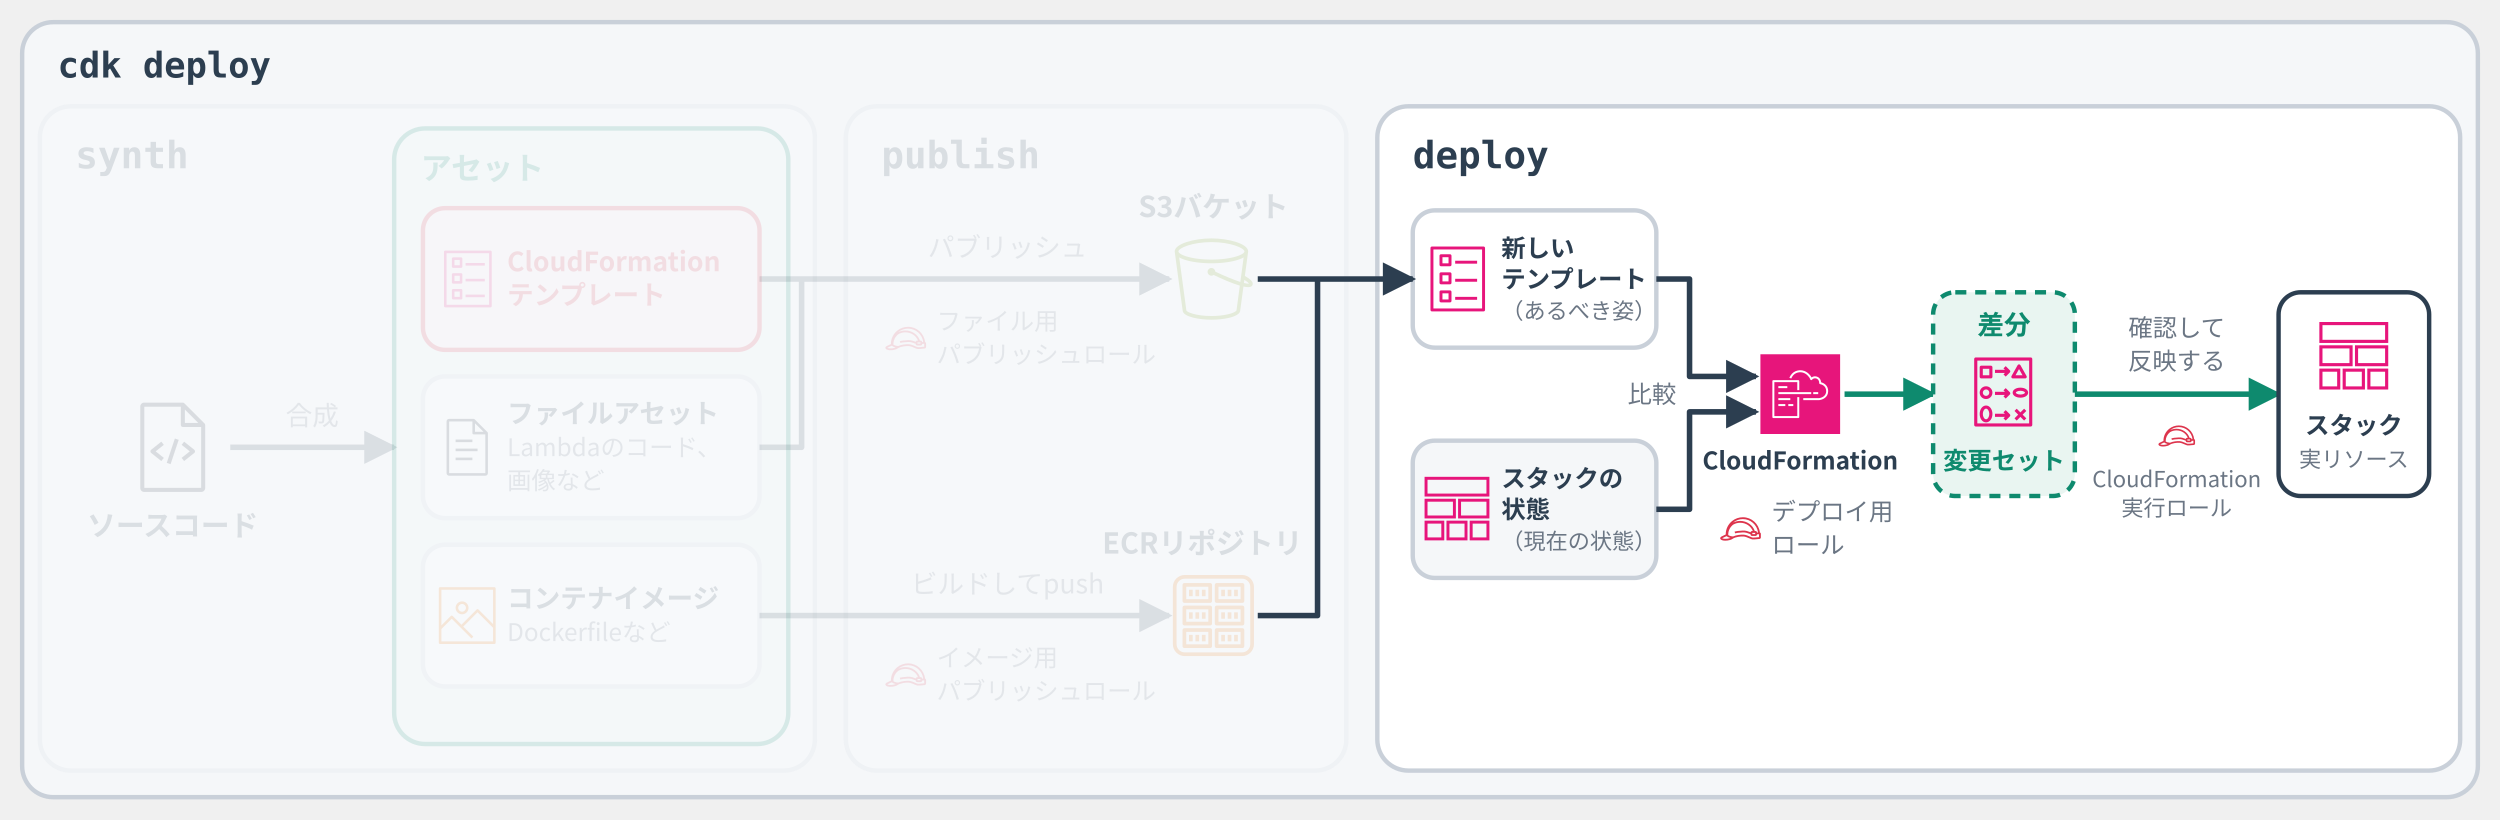
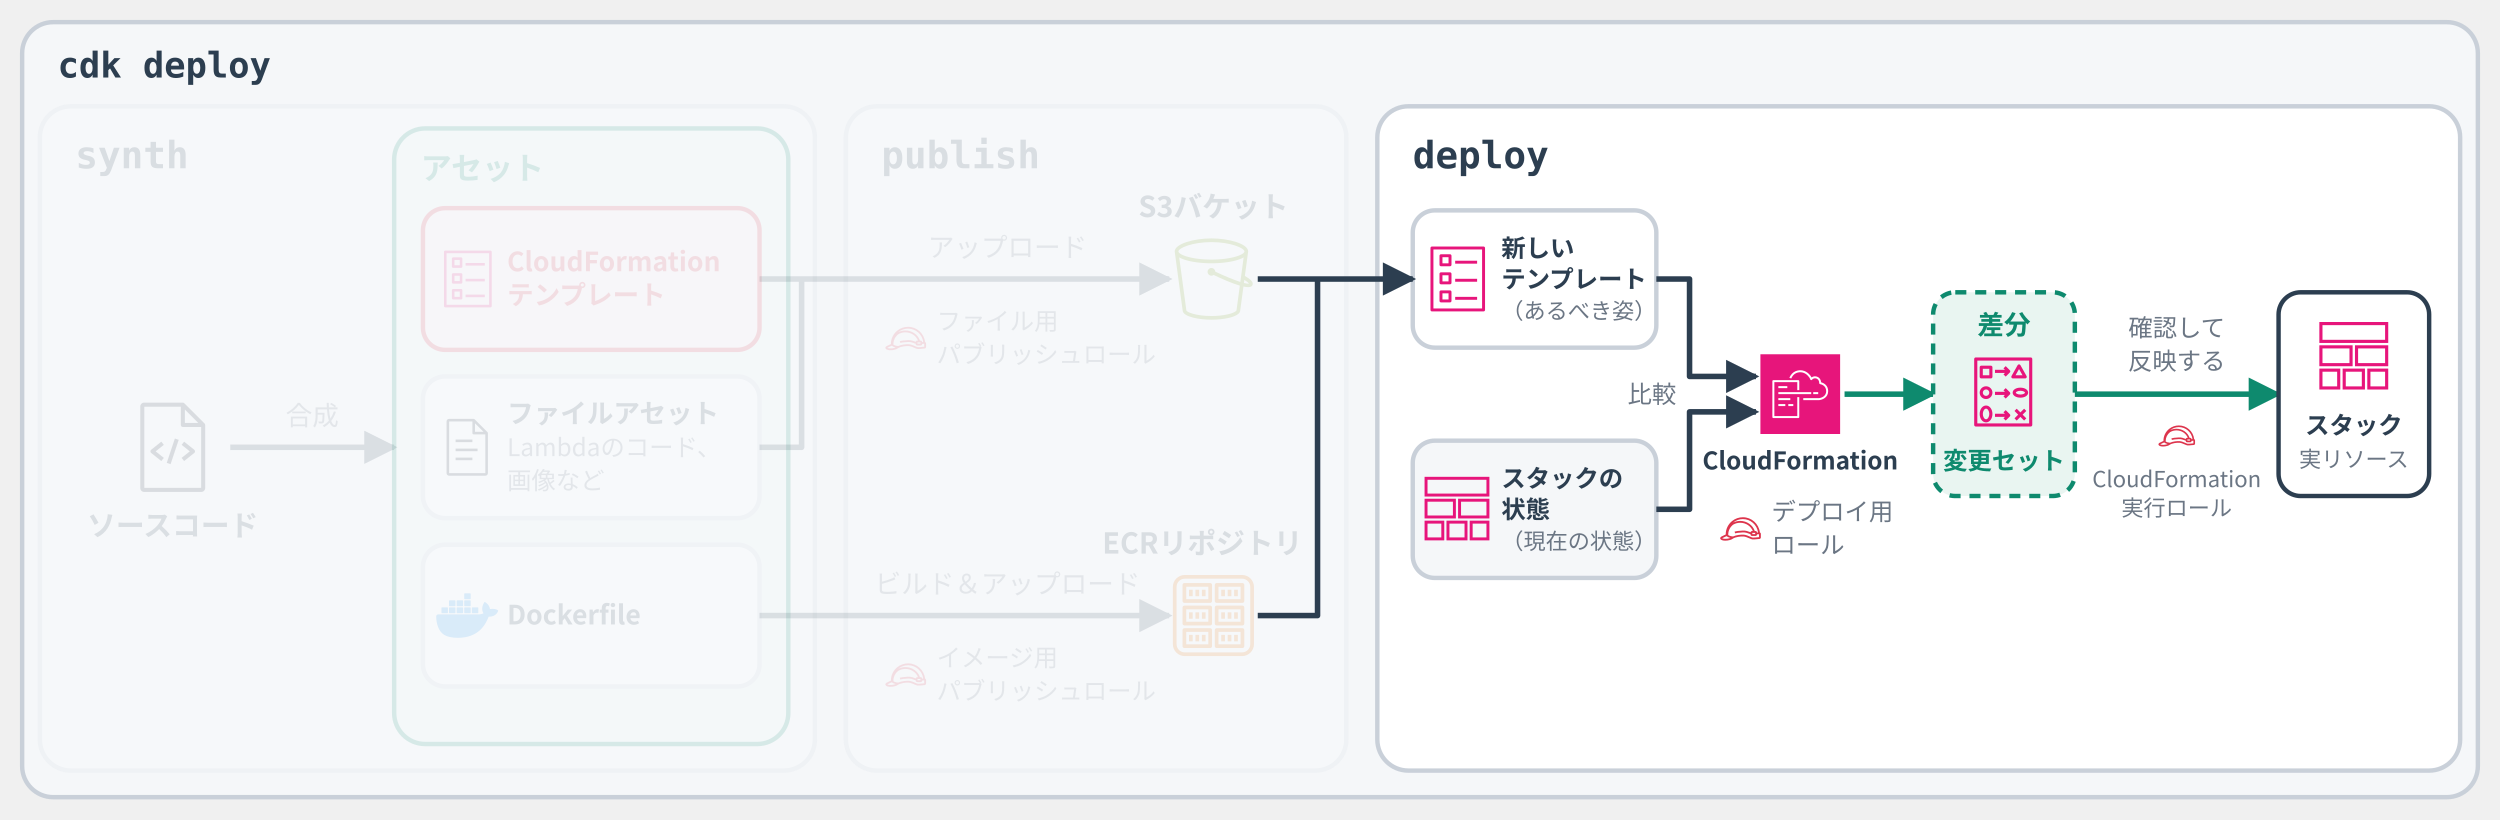
<svg xmlns="http://www.w3.org/2000/svg" viewBox="0 96 1129 370" width="100%" font-family="'Noto Sans JP', 'Noto Sans CJK JP', 'Hiragino Sans', sans-serif">
  <defs>
    <marker id="mInk" viewBox="0 0 10 10" refX="9" refY="5" markerWidth="6" markerHeight="6" orient="auto">
      <path d="M0,0 L10,5 L0,10 z" fill="#2c3e50" />
    </marker>
    <marker id="mGreen" viewBox="0 0 10 10" refX="9" refY="5" markerWidth="6" markerHeight="6" orient="auto">
      <path d="M0,0 L10,5 L0,10 z" fill="#0E8A6E" />
    </marker>
  </defs>
  <g transform="translate(-157,88)">
    <rect x="167" y="18" width="1109" height="350" rx="14" fill="#f5f7f9" stroke="#c9d0d9" stroke-width="2" />
    <text x="183" y="43" text-anchor="start" font-size="16" font-weight="700" font-family="'Fira Code', monospace" fill="#2c3e50">cdk deploy</text>
  </g>
  <g opacity="0.14" transform="translate(-157,88)">
    <rect x="175" y="56" width="350" height="300" rx="14" fill="#ffffff" stroke="#c9d0d9" stroke-width="2" />
    <text x="191" y="84" text-anchor="start" font-size="17" font-weight="700" font-family="'Fira Code', monospace" fill="#2c3e50">synth</text>
  </g>
  <g opacity="0.14" transform="translate(-157,88)">
    <svg x="213.0" y="188" width="44" height="44" viewBox="0 0 48 48">
      <g id="i7-Icon-Resource/General-Resource/Res_Source-Code_48" stroke="none" stroke-width="1" fill="none" fill-rule="evenodd">
        <path d="M25.052,19.684 L26.948,20.317 L22.948,32.317 L21.052,31.684 L25.052,19.684 Z M34.625,25.22 C34.863,25.409 35,25.697 35,26 C35,26.304 34.863,26.592 34.625,26.781 L29.625,30.781 L28.375,29.22 L32.4,26 L28.375,22.781 L29.625,21.22 L34.625,25.22 Z M19.625,22.781 L15.601,26 L19.625,29.22 L18.375,30.781 L13.375,26.781 C13.138,26.592 13,26.304 13,26 C13,25.697 13.138,25.409 13.375,25.22 L18.375,21.22 L19.625,22.781 Z M10,44 L10.007,4 L28,4 L28,13 C28,13.552 28.448,14 29,14 L38,14 L38,44 L10,44 Z M30,5.414 L36.586,12 L30,12 L30,5.414 Z M39.707,12.293 L29.707,2.293 C29.52,2.105 29.266,2 29,2 L10,2 C8.823,2 8,2.822 8,4 L8,44 C8,45.14 8.86,46 10,46 L38,46 C39.141,46 40,45.14 40,44 L40,13 C40,12.734 39.895,12.48 39.707,12.293 L39.707,12.293 Z" id="i7-Fill-1" fill="#232F3D" />
      </g>
    </svg>
    <text x="235" y="250" text-anchor="middle" font-size="13" font-weight="700" fill="#2c3e50">ソースコード</text>
    <path d="M261,210 H335" fill="none" stroke="#2c3e50" stroke-width="2.5" stroke-linejoin="round" marker-end="url(#mInk)" />
    <text x="298" y="200" text-anchor="middle" font-size="12" fill="#6b7684">合成</text>
  </g>
  <g opacity="0.14" transform="translate(-157,88)">
    <rect x="335" y="66" width="178" height="278" rx="14" fill="#e9f5f1" stroke="#0E8A6E" stroke-width="2" />
    <text x="347" y="89" text-anchor="start" font-size="14" font-weight="700" fill="#0E8A6E">アセット</text>
    <rect x="348" y="102" width="152" height="64" rx="10" fill="#fdecee" stroke="#DD344C" stroke-width="2" />
    <svg x="354.0" y="120.0" width="28" height="28" viewBox="0 0 48 48">
      <g id="i8-Icon-Resource/Management-Governance/Res_AWS-CloudFormation_Template_48" stroke="none" stroke-width="1" fill="none" fill-rule="evenodd">
        <path d="M22.734,38.089 L37.593,38.089 L37.593,36.089 L22.734,36.089 L22.734,38.089 Z M22.734,25.852 L37.593,25.852 L37.593,23.852 L22.734,23.852 L22.734,25.852 Z M22.734,13.615 L37.593,13.615 L37.593,11.615 L22.734,11.615 L22.734,13.615 Z M14.118,37.838 L18.237,37.838 L18.237,33.719 L14.118,33.719 L14.118,37.838 Z M13.118,39.838 L19.238,39.838 C19.79,39.838 20.238,39.391 20.238,38.838 L20.238,32.719 C20.238,32.166 19.79,31.719 19.238,31.719 L13.118,31.719 C12.566,31.719 12.118,32.166 12.118,32.719 L12.118,38.838 C12.118,39.391 12.566,39.838 13.118,39.838 L13.118,39.838 Z M14.118,25.6 L18.237,25.6 L18.237,21.481 L14.118,21.481 L14.118,25.6 Z M13.118,27.601 L19.238,27.601 C19.79,27.601 20.238,27.153 20.238,26.601 L20.238,20.481 C20.238,19.929 19.79,19.481 19.238,19.481 L13.118,19.481 C12.566,19.481 12.118,19.929 12.118,20.481 L12.118,26.601 C12.118,27.153 12.566,27.601 13.118,27.601 L13.118,27.601 Z M14.118,13.363 L18.237,13.363 L18.237,9.244 L14.118,9.244 L14.118,13.363 Z M13.118,15.363 L19.238,15.363 C19.79,15.363 20.238,14.916 20.238,14.363 L20.238,8.244 C20.238,7.691 19.79,7.244 19.238,7.244 L13.118,7.244 C12.566,7.244 12.118,7.691 12.118,8.244 L12.118,14.363 C12.118,14.916 12.566,15.363 13.118,15.363 L13.118,15.363 Z M8,43.956 L40.963,43.956 L40.963,4 L8,4 L8,43.956 Z M41.963,2 L7,2 C6.448,2 6,2.447 6,3 L6,44.956 C6,45.509 6.448,45.956 7,45.956 L41.963,45.956 C42.516,45.956 42.963,45.509 42.963,44.956 L42.963,3 C42.963,2.447 42.516,2 41.963,2 L41.963,2 Z" id="i8-AWS-CloudFormation_template_Resource-Icon_light-bg" fill="#E7157B" />
      </g>
    </svg>
    <text x="386" y="130.5" text-anchor="start" font-size="12" font-weight="700" fill="#DD344C">CloudFormation</text>
    <text x="386" y="145.5" text-anchor="start" font-size="12" font-weight="700" fill="#DD344C">テンプレート</text>
    <rect x="348" y="178" width="152" height="64" rx="10" fill="#ffffff" stroke="#c9d0d9" stroke-width="2" />
    <svg x="354.0" y="196.0" width="28" height="28" viewBox="0 0 48 48">
      <g id="i9-Icon-Resource/General-Resource/Res_Document_48" stroke="none" stroke-width="1" fill="none" fill-rule="evenodd">
        <path d="M15,20 L28,20 L28,18 L15,18 L15,20 Z M15,34 L28,34 L28,32 L15,32 L15,34 Z M15,27 L32,27 L32,25 L15,25 L15,27 Z M10,44 L10.007,4 L28,4 L28,13 C28,13.552 28.447,14 29,14 L38,14 L38.025,44 L10,44 Z M30,5.414 L36.586,12 L30,12 L30,5.414 Z M39.707,12.293 L29.707,2.293 C29.52,2.105 29.266,2 29,2 L10,2 C8.822,2 8,2.822 8,4 L8,44 C8,45.14 8.859,46 10,46 L38.025,46 C39.151,46 40,45.14 40,44 L40,13 C40,12.735 39.895,12.48 39.707,12.293 L39.707,12.293 Z" id="i9-Fill-1" fill="#232F3D" />
      </g>
    </svg>
    <text x="386" y="199.0" text-anchor="start" font-size="12" font-weight="700" fill="#2c3e50">ファイルアセット</text>
    <text x="386" y="214.0" text-anchor="start" font-size="11" fill="#6b7684">Lambdaのコード、</text>
    <text x="386" y="229.0" text-anchor="start" font-size="11" fill="#6b7684">画像など</text>
    <rect x="348" y="254" width="152" height="64" rx="10" fill="#ffffff" stroke="#c9d0d9" stroke-width="2" />
-     <svg x="354.0" y="272.0" width="28" height="28" viewBox="0 0 48 48">
-       <g id="i10-Icon-Resource/Containers/Res_Amazon-Elastic-Container-Registry_Image_48" stroke="none" stroke-width="1" fill="none" fill-rule="evenodd">
-         <path d="M20,15 C21.654,15 23,16.346 23,18 C23,19.654 21.654,21 20,21 C18.346,21 17,19.654 17,18 C17,16.346 18.346,15 20,15 L20,15 Z M20,23 C22.757,23 25,20.757 25,18 C25,15.243 22.757,13 20,13 C17.243,13 15,15.243 15,18 C15,20.757 17.243,23 20,23 L20,23 Z M4,44 L4,34.414 L12,26.414 L27.293,41.707 L28.707,40.293 L20.914,32.5 L32,21.414 L44,33.414 L44,44 L4,44 Z M44,4 L44,30.586 L32.707,19.293 C32.316,18.902 31.684,18.902 31.293,19.293 L19.5,31.086 L12.707,24.293 C12.316,23.902 11.684,23.902 11.293,24.293 L4,31.586 L4,4 L44,4 Z M45,2 L3,2 C2.447,2 2,2.447 2,3 L2,45 C2,45.553 2.447,46 3,46 L45,46 C45.553,46 46,45.553 46,45 L46,3 C46,2.447 45.553,2 45,2 L45,2 Z" id="i10-Amazon-Elastic-Container-Registry_Image_Resource-Icon_light-bg" fill="#ED7100" />
-       </g>
+     <svg x="354.0" y="272.0" width="28" height="28" viewBox="0 0 24 24">
+       <path fill="#2496ED" d="M13.983 11.078h2.119a.186.186 0 00.186-.185V9.006a.186.186 0 00-.186-.186h-2.119a.185.185 0 00-.185.185v1.888c0 .102.083.185.185.185m-2.954-5.43h2.118a.186.186 0 00.186-.186V3.574a.186.186 0 00-.186-.185h-2.118a.185.185 0 00-.185.185v1.888c0 .102.082.185.185.185m0 2.716h2.118a.187.187 0 00.186-.186V6.29a.186.186 0 00-.186-.185h-2.118a.185.185 0 00-.185.185v1.887c0 .102.082.185.185.186m-2.93 0h2.12a.186.186 0 00.184-.186V6.29a.185.185 0 00-.185-.185H8.1a.185.185 0 00-.185.185v1.887c0 .102.083.185.185.186m-2.964 0h2.119a.186.186 0 00.185-.186V6.29a.185.185 0 00-.185-.185H5.136a.186.186 0 00-.186.185v1.887c0 .102.084.185.186.186m5.893 2.715h2.118a.186.186 0 00.186-.185V9.006a.186.186 0 00-.186-.186h-2.118a.185.185 0 00-.185.185v1.888c0 .102.082.185.185.185m-2.93 0h2.12a.185.185 0 00.184-.185V9.006a.185.185 0 00-.184-.186h-2.12a.185.185 0 00-.184.185v1.888c0 .102.083.185.185.185m-2.964 0h2.119a.185.185 0 00.185-.185V9.006a.185.185 0 00-.184-.186h-2.12a.186.186 0 00-.186.186v1.887c0 .102.084.185.186.185m-2.92 0h2.12a.185.185 0 00.184-.185V9.006a.185.185 0 00-.184-.186h-2.12a.185.185 0 00-.184.185v1.888c0 .102.082.185.185.185M23.763 9.89c-.065-.051-.672-.51-1.954-.51-.338.001-.676.03-1.01.087-.248-1.7-1.653-2.53-1.716-2.566l-.344-.199-.226.327c-.284.438-.49.922-.612 1.43-.23.97-.09 1.882.403 2.661-.595.332-1.55.413-1.744.42H.751a.751.751 0 00-.75.748 11.376 11.376 0 00.692 4.062c.545 1.428 1.355 2.48 2.41 3.124 1.18.723 3.1 1.137 5.275 1.137.983.003 1.963-.086 2.93-.266a12.248 12.248 0 003.823-1.389c.98-.567 1.86-1.288 2.61-2.136 1.252-1.418 1.998-2.997 2.553-4.4h.221c1.372 0 2.215-.549 2.68-1.009.309-.293.55-.65.707-1.046l.098-.288Z" />
    </svg>
-     <text x="386" y="282.5" text-anchor="start" font-size="12" font-weight="700" fill="#2c3e50">コンテナイメージ</text>
-     <text x="386" y="297.5" text-anchor="start" font-size="11" fill="#6b7684">Dockerfileなど</text>
+     <text x="386" y="290.0" text-anchor="start" font-size="12" font-weight="700" fill="#2c3e50">Dockerfile</text>
  </g>
  <g opacity="0.14" transform="translate(-157,88)">
    <rect x="539" y="56" width="226" height="300" rx="14" fill="#ffffff" stroke="#c9d0d9" stroke-width="2" />
    <text x="555" y="84" text-anchor="start" font-size="17" font-weight="700" font-family="'Fira Code', monospace" fill="#2c3e50">publish</text>
    <svg x="685.0" y="114" width="40" height="40" viewBox="0 0 48 48">
      <g id="i11-Icon-Resource/Storage/Res_Amazon-Simple-Storage-Service_Bucket_48" stroke="none" stroke-width="1" fill="none" fill-rule="evenodd">
        <path d="M40.504,26.16 L40.728,24.494 C42.512,25.581 43.063,26.209 43.223,26.474 C42.75,26.617 41.795,26.491 40.504,26.16 L40.504,26.16 Z M22.802,20.111 C22.802,20.058 22.845,20.015 22.898,20.015 C22.913,20.015 22.924,20.025 22.937,20.032 L22.864,20.179 C22.831,20.169 22.802,20.149 22.802,20.111 L22.802,20.111 Z M36.514,40.798 C36.508,40.843 36.505,40.887 36.505,40.931 C36.505,41.086 36.126,41.675 34.441,42.34 C33.69,42.637 32.803,42.903 31.803,43.133 C29.228,43.729 26.064,44.057 22.896,44.057 C14.43,44.057 9.289,41.887 9.289,40.931 C9.289,40.887 9.286,40.843 9.28,40.798 L5.441,12.285 C5.688,12.429 5.953,12.566 6.231,12.7 C6.31,12.738 6.396,12.774 6.478,12.812 C6.718,12.923 6.967,13.03 7.227,13.134 C7.339,13.178 7.452,13.222 7.567,13.265 C7.843,13.369 8.128,13.469 8.423,13.565 C8.51,13.594 8.593,13.624 8.681,13.651 C9.06,13.77 9.453,13.884 9.858,13.991 C9.971,14.021 10.088,14.05 10.203,14.078 C10.515,14.158 10.833,14.234 11.158,14.306 C11.299,14.338 11.439,14.369 11.581,14.398 C11.946,14.475 12.319,14.549 12.698,14.618 C12.78,14.633 12.859,14.649 12.942,14.664 C13.4,14.744 13.869,14.818 14.345,14.888 C14.479,14.907 14.615,14.924 14.751,14.942 C15.111,14.992 15.476,15.038 15.844,15.081 C15.994,15.098 16.145,15.116 16.297,15.133 C16.741,15.18 17.189,15.223 17.64,15.262 C17.693,15.266 17.747,15.272 17.802,15.276 C18.306,15.317 18.813,15.35 19.321,15.38 C19.466,15.388 19.611,15.394 19.757,15.401 C20.141,15.42 20.525,15.435 20.909,15.448 C21.06,15.453 21.209,15.458 21.359,15.462 C21.872,15.473 22.385,15.482 22.896,15.482 C23.406,15.482 23.919,15.473 24.432,15.462 C24.582,15.458 24.733,15.453 24.883,15.448 C25.268,15.435 25.651,15.42 26.034,15.401 C26.181,15.394 26.326,15.388 26.472,15.38 C26.981,15.35 27.487,15.317 27.99,15.276 C28.046,15.271 28.101,15.265 28.156,15.262 C28.607,15.223 29.052,15.18 29.494,15.133 C29.648,15.116 29.799,15.098 29.951,15.081 C30.317,15.038 30.681,14.992 31.04,14.943 C31.177,14.925 31.315,14.907 31.45,14.887 C31.925,14.818 32.393,14.744 32.852,14.664 C32.935,14.649 33.016,14.633 33.099,14.617 C33.477,14.549 33.848,14.475 34.213,14.398 C34.356,14.369 34.495,14.338 34.636,14.306 C34.961,14.233 35.279,14.157 35.592,14.078 C35.706,14.049 35.823,14.021 35.936,13.992 C36.342,13.884 36.735,13.77 37.114,13.651 C37.201,13.624 37.283,13.595 37.368,13.566 C37.665,13.47 37.952,13.369 38.23,13.264 C38.343,13.222 38.455,13.179 38.566,13.135 C38.828,13.03 39.079,12.922 39.322,12.81 C39.401,12.773 39.485,12.738 39.563,12.701 C39.841,12.567 40.107,12.429 40.354,12.285 L38.562,25.591 C34.925,24.424 29.817,22.307 24.982,20.008 C24.927,18.901 24.018,18.015 22.898,18.015 C21.742,18.015 20.802,18.956 20.802,20.111 C20.802,21.266 21.742,22.206 22.898,22.206 C23.352,22.206 23.77,22.057 24.113,21.81 C28.445,23.889 33.976,26.342 38.293,27.588 L36.514,40.798 Z M22.896,4 C33.315,4 40.656,7.228 40.792,9.021 L40.766,9.229 C40.748,9.291 40.709,9.354 40.676,9.418 C40.649,9.47 40.629,9.52 40.592,9.573 C40.548,9.635 40.483,9.698 40.426,9.761 C40.375,9.816 40.332,9.871 40.271,9.927 C40.203,9.988 40.116,10.051 40.035,10.113 C39.96,10.171 39.894,10.228 39.808,10.287 C39.717,10.347 39.608,10.409 39.506,10.471 C39.407,10.53 39.316,10.59 39.205,10.649 C39.095,10.709 38.966,10.767 38.845,10.827 C38.721,10.888 38.605,10.948 38.469,11.009 C38.34,11.066 38.193,11.123 38.055,11.18 C37.905,11.24 37.764,11.302 37.604,11.361 C37.456,11.417 37.29,11.471 37.133,11.525 C36.962,11.584 36.798,11.644 36.616,11.702 C36.447,11.756 36.261,11.806 36.082,11.859 C35.892,11.915 35.709,11.972 35.509,12.026 C35.317,12.078 35.11,12.126 34.91,12.176 C34.703,12.227 34.503,12.28 34.286,12.33 C34.07,12.379 33.838,12.424 33.612,12.471 C33.394,12.516 33.182,12.564 32.954,12.607 C32.714,12.653 32.457,12.694 32.207,12.737 C31.977,12.776 31.754,12.818 31.515,12.855 C31.255,12.895 30.979,12.931 30.709,12.968 C30.465,13.001 30.227,13.038 29.975,13.068 C29.682,13.104 29.373,13.134 29.07,13.165 C28.826,13.191 28.59,13.22 28.34,13.242 C28.004,13.273 27.652,13.296 27.306,13.32 C27.073,13.338 26.848,13.358 26.61,13.373 C26.231,13.395 25.834,13.409 25.441,13.426 C25.225,13.434 25.015,13.447 24.794,13.454 C24.175,13.472 23.542,13.482 22.896,13.482 C22.25,13.482 21.617,13.472 20.997,13.454 C20.775,13.447 20.563,13.433 20.343,13.425 C19.953,13.409 19.56,13.395 19.182,13.373 C18.932,13.357 18.694,13.336 18.449,13.318 C18.116,13.294 17.776,13.272 17.453,13.242 C17.202,13.22 16.966,13.19 16.721,13.165 C16.418,13.134 16.109,13.104 15.817,13.068 C15.567,13.038 15.33,13.002 15.087,12.968 C14.817,12.931 14.539,12.896 14.278,12.855 C14.03,12.817 13.798,12.773 13.559,12.732 C13.318,12.69 13.071,12.651 12.84,12.607 C12.608,12.563 12.393,12.515 12.169,12.469 C11.947,12.422 11.719,12.378 11.506,12.329 C11.29,12.28 11.091,12.227 10.884,12.176 C10.684,12.126 10.476,12.078 10.285,12.026 C10.082,11.972 9.897,11.914 9.704,11.857 C9.528,11.806 9.345,11.755 9.178,11.702 C8.993,11.643 8.827,11.583 8.654,11.522 C8.499,11.469 8.336,11.416 8.191,11.361 C8.029,11.302 7.888,11.239 7.738,11.179 C7.6,11.122 7.453,11.065 7.325,11.009 C7.191,10.948 7.074,10.888 6.95,10.827 C6.829,10.767 6.699,10.709 6.589,10.648 C6.479,10.589 6.387,10.529 6.287,10.469 C6.186,10.408 6.077,10.347 5.987,10.287 C5.9,10.227 5.832,10.169 5.756,10.11 C5.677,10.049 5.591,9.987 5.525,9.927 C5.462,9.87 5.418,9.813 5.366,9.758 C5.31,9.696 5.247,9.634 5.203,9.573 C5.165,9.519 5.146,9.467 5.118,9.413 C5.086,9.351 5.047,9.289 5.03,9.229 L5.002,9.02 C5.141,7.227 12.48,4 22.896,4 L22.896,4 Z M45.255,26.257 C45.042,25.107 43.717,23.889 41.018,22.347 L42.734,9.595 L42.734,9.591 L42.734,9.59 L42.785,9.2 C42.791,9.157 42.794,9.114 42.794,9.071 C42.794,4.904 32.308,2 22.896,2 C13.485,2 3,4.904 3,9.071 C3,9.115 3.003,9.159 3.009,9.203 L3.061,9.593 L3.061,9.595 L7.29,41.009 C7.421,44.685 16.903,46.057 22.896,46.057 C26.211,46.057 29.534,45.711 32.253,45.082 C33.348,44.83 34.331,44.533 35.175,44.2 C37.341,43.345 38.46,42.271 38.504,41.009 L40.245,28.08 C41.197,28.282 42.062,28.405 42.781,28.405 C43.75,28.405 44.475,28.2 44.867,27.732 C45.217,27.316 45.355,26.792 45.255,26.257 L45.255,26.257 Z" id="i11-AWS-Amazon-Simple-Storage_Bucket_Resource-Icon_light-bg" fill="#7AA116" />
      </g>
    </svg>
    <text x="705" y="106" text-anchor="middle" font-size="13" font-weight="700" fill="#2c3e50">S3バケット</text>
    <svg x="685.0" y="266" width="40" height="40" viewBox="0 0 48 48">
      <g id="i12-Icon-Resource/Containers/Res_Amazon-Elastic-Container-Registry_Registry_48" stroke="none" stroke-width="1" fill="none" fill-rule="evenodd">
        <path d="M35.207,37.954 L37.207,37.954 L37.207,34.459 L35.207,34.459 L35.207,37.954 Z M31.711,37.954 L33.711,37.954 L33.711,34.459 L31.711,34.459 L31.711,37.954 Z M28.216,37.954 L30.216,37.954 L30.216,34.459 L28.216,34.459 L28.216,37.954 Z M26.721,39.576 L38.702,39.576 L38.702,32.837 L26.721,32.837 L26.721,39.576 Z M39.702,30.837 L25.72,30.837 C25.168,30.837 24.72,31.284 24.72,31.837 L24.72,40.576 C24.72,41.129 25.168,41.576 25.72,41.576 L39.702,41.576 C40.255,41.576 40.702,41.129 40.702,40.576 L40.702,31.837 C40.702,31.284 40.255,30.837 39.702,30.837 L39.702,30.837 Z M35.207,25.721 L37.207,25.721 L37.207,22.225 L35.207,22.225 L35.207,25.721 Z M31.711,25.721 L33.711,25.721 L33.711,22.225 L31.711,22.225 L31.711,25.721 Z M28.216,25.721 L30.216,25.721 L30.216,22.225 L28.216,22.225 L28.216,25.721 Z M26.721,27.342 L38.702,27.342 L38.702,20.604 L26.721,20.604 L26.721,27.342 Z M39.702,18.604 L25.72,18.604 C25.168,18.604 24.72,19.051 24.72,19.604 L24.72,28.342 C24.72,28.895 25.168,29.342 25.72,29.342 L39.702,29.342 C40.255,29.342 40.702,28.895 40.702,28.342 L40.702,19.604 C40.702,19.051 40.255,18.604 39.702,18.604 L39.702,18.604 Z M35.207,13.486 L37.207,13.486 L37.207,9.991 L35.207,9.991 L35.207,13.486 Z M31.711,13.486 L33.711,13.486 L33.711,9.991 L31.711,9.991 L31.711,13.486 Z M28.216,13.486 L30.216,13.486 L30.216,9.991 L28.216,9.991 L28.216,13.486 Z M26.721,15.108 L38.702,15.108 L38.702,8.369 L26.721,8.369 L26.721,15.108 Z M39.702,6.369 L25.72,6.369 C25.168,6.369 24.72,6.817 24.72,7.369 L24.72,16.108 C24.72,16.661 25.168,17.108 25.72,17.108 L39.702,17.108 C40.255,17.108 40.702,16.661 40.702,16.108 L40.702,7.369 C40.702,6.817 40.255,6.369 39.702,6.369 L39.702,6.369 Z M17.729,37.954 L19.729,37.954 L19.729,34.459 L17.729,34.459 L17.729,37.954 Z M14.234,37.954 L16.234,37.954 L16.234,34.459 L14.234,34.459 L14.234,37.954 Z M10.738,37.954 L12.738,37.954 L12.738,34.459 L10.738,34.459 L10.738,37.954 Z M9.243,39.576 L21.224,39.576 L21.224,32.837 L9.243,32.837 L9.243,39.576 Z M22.224,30.837 L8.243,30.837 C7.69,30.837 7.243,31.284 7.243,31.837 L7.243,40.576 C7.243,41.129 7.69,41.576 8.243,41.576 L22.224,41.576 C22.777,41.576 23.224,41.129 23.224,40.576 L23.224,31.837 C23.224,31.284 22.777,30.837 22.224,30.837 L22.224,30.837 Z M17.729,25.721 L19.729,25.721 L19.729,22.225 L17.729,22.225 L17.729,25.721 Z M14.234,25.721 L16.234,25.721 L16.234,22.225 L14.234,22.225 L14.234,25.721 Z M10.738,25.721 L12.738,25.721 L12.738,22.225 L10.738,22.225 L10.738,25.721 Z M9.243,27.342 L21.224,27.342 L21.224,20.604 L9.243,20.604 L9.243,27.342 Z M22.224,18.604 L8.243,18.604 C7.69,18.604 7.243,19.051 7.243,19.604 L7.243,28.342 C7.243,28.895 7.69,29.342 8.243,29.342 L22.224,29.342 C22.777,29.342 23.224,28.895 23.224,28.342 L23.224,19.604 C23.224,19.051 22.777,18.604 22.224,18.604 L22.224,18.604 Z M17.729,13.486 L19.729,13.486 L19.729,9.991 L17.729,9.991 L17.729,13.486 Z M14.234,13.486 L16.234,13.486 L16.234,9.991 L14.234,9.991 L14.234,13.486 Z M10.738,13.486 L12.738,13.486 L12.738,9.991 L10.738,9.991 L10.738,13.486 Z M9.243,15.108 L21.224,15.108 L21.224,8.369 L9.243,8.369 L9.243,15.108 Z M22.224,6.369 L8.243,6.369 C7.69,6.369 7.243,6.817 7.243,7.369 L7.243,16.108 C7.243,16.661 7.69,17.108 8.243,17.108 L22.224,17.108 C22.777,17.108 23.224,16.661 23.224,16.108 L23.224,7.369 C23.224,6.817 22.777,6.369 22.224,6.369 L22.224,6.369 Z M43.945,39.497 C43.945,41.95 41.95,43.945 39.497,43.945 L8.448,43.945 C5.995,43.945 4,41.95 4,39.497 L4,8.448 C4,5.995 5.995,4 8.448,4 L39.497,4 C41.95,4 43.945,5.995 43.945,8.448 L43.945,39.497 Z M39.497,2 L8.448,2 C4.892,2 2,4.893 2,8.448 L2,39.497 C2,43.053 4.892,45.945 8.448,45.945 L39.497,45.945 C43.053,45.945 45.945,43.053 45.945,39.497 L45.945,8.448 C45.945,4.893 43.053,2 39.497,2 L39.497,2 Z" id="i12-Amazon-Elastic-Container-Registry-Registry_Resource-Icon_light-bg" fill="#ED7100" />
      </g>
    </svg>
    <text x="700" y="258" text-anchor="middle" font-size="13" font-weight="700" fill="#2c3e50">ECRリポジトリ</text>
  </g>
  <g opacity="0.14" transform="translate(-157,88)">
    <path d="M500,210 H519 V134" fill="none" stroke="#2c3e50" stroke-width="2.5" stroke-linejoin="round" />
    <path d="M500,134 H685" fill="none" stroke="#2c3e50" stroke-width="2.5" stroke-linejoin="round" marker-end="url(#mInk)" />
-     <text x="612" y="124" text-anchor="middle" font-size="12" fill="#6b7684">パブリッシュ</text>
+     <text x="612" y="124" text-anchor="middle" font-size="12" fill="#6b7684">アップロード</text>
    <svg x="556.0" y="151.0" width="20" height="20" viewBox="0 0 48 48">
      <g id="i13-Icon-Resource/Security-Identity-and-Compliance/Res_AWS-Identity-Access-Management_Role_48" stroke="none" stroke-width="1" fill="none" fill-rule="evenodd">
        <path d="M44.083,32.581 C43.927,32.592 43.77,32.604 43.621,32.619 C43.099,32.662 42.553,32.714 42.001,32.772 L41.833,32.79 C40.068,32.972 38.07,33.177 37.119,33.047 C36.525,32.962 35.431,32.487 34.271,31.984 C32.305,31.132 29.857,30.07 27.644,29.9 C24.598,29.666 19.335,30.24 15.941,31.831 C13.979,31.743 12.159,31.215 10.745,30.343 C10.739,30.071 10.733,29.799 10.733,29.694 C10.733,25.558 12.671,21.679 16.053,19.044 C18.35,17.701 20.997,16.992 23.713,16.992 C29.834,16.992 35.266,20.609 37.385,25.934 L36.572,25.934 C35.758,25.934 35.076,26.51 34.909,27.274 C34.771,27.222 34.645,27.175 34.497,27.118 C32.468,26.335 29.684,25.264 26.466,25.455 C21.761,25.731 19.446,26.015 17.623,26.535 L18.172,28.459 C19.84,27.982 22.04,27.719 26.583,27.451 C29.367,27.293 31.92,28.269 33.777,28.984 C34.172,29.137 34.529,29.27 34.868,29.391 L34.868,29.596 C34.868,30.535 35.633,31.3 36.572,31.3 L40.219,31.3 C41.156,31.3 41.92,30.538 41.923,29.602 L42.277,29.57 C42.87,29.517 43.415,29.464 43.872,29.419 L44.083,29.398 L44.083,32.581 Z M9.799,34.249 C7.149,34.612 5.057,34.288 4.191,33.753 C4.716,33.382 5.901,32.863 6.735,32.499 C7.457,32.184 8.188,31.851 8.895,31.495 C10.049,32.374 11.478,33.033 13.06,33.426 C12.145,33.794 11.012,34.084 9.799,34.249 L9.799,34.249 Z M36.868,29.3 L39.923,29.3 L39.923,27.934 L36.868,27.934 L36.868,29.3 Z M26.586,13 C34.954,13 41.982,19.295 43.017,27.492 C42.729,27.52 42.425,27.549 42.104,27.578 L41.919,27.594 C41.895,26.676 41.144,25.934 40.219,25.934 L39.508,25.934 C37.307,19.457 30.932,14.992 23.713,14.992 C21.039,14.992 18.423,15.604 16.072,16.767 C16.089,16.753 16.103,16.738 16.118,16.725 C19.059,14.323 22.776,13 26.586,13 L26.586,13 Z M45.527,27.794 C45.382,27.663 45.211,27.568 45.029,27.496 C43.983,18.185 36.05,11 26.586,11 C22.317,11 18.15,12.483 14.854,15.175 C10.501,18.719 8.005,23.97 8.005,29.581 C8.005,29.622 8.008,29.663 8.008,29.704 C7.341,30.039 6.636,30.359 5.935,30.666 C3.799,31.6 2.256,32.274 2.026,33.492 C1.968,33.801 1.958,34.406 2.546,34.994 C3.583,36.031 5.573,36.403 7.595,36.403 C8.437,36.403 9.283,36.339 10.069,36.231 C11.408,36.049 13.908,35.558 15.605,34.316 C18.283,32.375 24.338,31.649 27.491,31.894 C29.37,32.039 31.646,33.026 33.476,33.819 C34.872,34.426 35.976,34.904 36.842,35.027 C38.033,35.19 39.978,34.99 42.037,34.779 L42.21,34.762 C42.748,34.704 43.278,34.654 43.802,34.611 C44.017,34.59 44.23,34.575 44.514,34.555 C45.394,34.493 46.083,33.755 46.083,32.875 L46.083,29.046 C46.083,28.568 45.881,28.112 45.527,27.794 L45.527,27.794 Z" id="i13-AWS-Identity-and-Access-Management_Role_Resource-Icon_light-bg" fill="#DD344C" />
      </g>
    </svg>
    <text x="580" y="157" text-anchor="start" font-size="11" fill="#6b7684">ファイル用</text>
    <text x="580" y="172" text-anchor="start" font-size="11" fill="#6b7684">パブリッシュロール</text>
    <path d="M500,286 H685" fill="none" stroke="#2c3e50" stroke-width="2.5" stroke-linejoin="round" marker-end="url(#mInk)" />
-     <text x="612" y="276" text-anchor="middle" font-size="12" fill="#6b7684">ビルドしてpush</text>
+     <text x="612" y="276" text-anchor="middle" font-size="12" fill="#6b7684">ビルド＆アップロード</text>
    <svg x="556.0" y="303.0" width="20" height="20" viewBox="0 0 48 48">
      <g id="i14-Icon-Resource/Security-Identity-and-Compliance/Res_AWS-Identity-Access-Management_Role_48" stroke="none" stroke-width="1" fill="none" fill-rule="evenodd">
        <path d="M44.083,32.581 C43.927,32.592 43.77,32.604 43.621,32.619 C43.099,32.662 42.553,32.714 42.001,32.772 L41.833,32.79 C40.068,32.972 38.07,33.177 37.119,33.047 C36.525,32.962 35.431,32.487 34.271,31.984 C32.305,31.132 29.857,30.07 27.644,29.9 C24.598,29.666 19.335,30.24 15.941,31.831 C13.979,31.743 12.159,31.215 10.745,30.343 C10.739,30.071 10.733,29.799 10.733,29.694 C10.733,25.558 12.671,21.679 16.053,19.044 C18.35,17.701 20.997,16.992 23.713,16.992 C29.834,16.992 35.266,20.609 37.385,25.934 L36.572,25.934 C35.758,25.934 35.076,26.51 34.909,27.274 C34.771,27.222 34.645,27.175 34.497,27.118 C32.468,26.335 29.684,25.264 26.466,25.455 C21.761,25.731 19.446,26.015 17.623,26.535 L18.172,28.459 C19.84,27.982 22.04,27.719 26.583,27.451 C29.367,27.293 31.92,28.269 33.777,28.984 C34.172,29.137 34.529,29.27 34.868,29.391 L34.868,29.596 C34.868,30.535 35.633,31.3 36.572,31.3 L40.219,31.3 C41.156,31.3 41.92,30.538 41.923,29.602 L42.277,29.57 C42.87,29.517 43.415,29.464 43.872,29.419 L44.083,29.398 L44.083,32.581 Z M9.799,34.249 C7.149,34.612 5.057,34.288 4.191,33.753 C4.716,33.382 5.901,32.863 6.735,32.499 C7.457,32.184 8.188,31.851 8.895,31.495 C10.049,32.374 11.478,33.033 13.06,33.426 C12.145,33.794 11.012,34.084 9.799,34.249 L9.799,34.249 Z M36.868,29.3 L39.923,29.3 L39.923,27.934 L36.868,27.934 L36.868,29.3 Z M26.586,13 C34.954,13 41.982,19.295 43.017,27.492 C42.729,27.52 42.425,27.549 42.104,27.578 L41.919,27.594 C41.895,26.676 41.144,25.934 40.219,25.934 L39.508,25.934 C37.307,19.457 30.932,14.992 23.713,14.992 C21.039,14.992 18.423,15.604 16.072,16.767 C16.089,16.753 16.103,16.738 16.118,16.725 C19.059,14.323 22.776,13 26.586,13 L26.586,13 Z M45.527,27.794 C45.382,27.663 45.211,27.568 45.029,27.496 C43.983,18.185 36.05,11 26.586,11 C22.317,11 18.15,12.483 14.854,15.175 C10.501,18.719 8.005,23.97 8.005,29.581 C8.005,29.622 8.008,29.663 8.008,29.704 C7.341,30.039 6.636,30.359 5.935,30.666 C3.799,31.6 2.256,32.274 2.026,33.492 C1.968,33.801 1.958,34.406 2.546,34.994 C3.583,36.031 5.573,36.403 7.595,36.403 C8.437,36.403 9.283,36.339 10.069,36.231 C11.408,36.049 13.908,35.558 15.605,34.316 C18.283,32.375 24.338,31.649 27.491,31.894 C29.37,32.039 31.646,33.026 33.476,33.819 C34.872,34.426 35.976,34.904 36.842,35.027 C38.033,35.19 39.978,34.99 42.037,34.779 L42.21,34.762 C42.748,34.704 43.278,34.654 43.802,34.611 C44.017,34.59 44.23,34.575 44.514,34.555 C45.394,34.493 46.083,33.755 46.083,32.875 L46.083,29.046 C46.083,28.568 45.881,28.112 45.527,27.794 L45.527,27.794 Z" id="i14-AWS-Identity-and-Access-Management_Role_Resource-Icon_light-bg" fill="#DD344C" />
      </g>
    </svg>
    <text x="580" y="309" text-anchor="start" font-size="11" fill="#6b7684">イメージ用</text>
    <text x="580" y="324" text-anchor="start" font-size="11" fill="#6b7684">パブリッシュロール</text>
  </g>
  <g transform="translate(-157,88)">
    <rect x="779" y="56" width="489" height="300" rx="14" fill="#ffffff" stroke="#c9d0d9" stroke-width="2" />
    <text x="795" y="84" text-anchor="start" font-size="17" font-weight="700" font-family="'Fira Code', monospace" fill="#2c3e50">deploy</text>
    <rect x="795" y="103" width="110" height="62" rx="10" fill="#ffffff" stroke="#c9d0d9" stroke-width="2" />
    <svg x="799.0" y="118" width="32" height="32" viewBox="0 0 48 48">
      <g id="i15-Icon-Resource/Management-Governance/Res_AWS-CloudFormation_Template_48" stroke="none" stroke-width="1" fill="none" fill-rule="evenodd">
        <path d="M22.734,38.089 L37.593,38.089 L37.593,36.089 L22.734,36.089 L22.734,38.089 Z M22.734,25.852 L37.593,25.852 L37.593,23.852 L22.734,23.852 L22.734,25.852 Z M22.734,13.615 L37.593,13.615 L37.593,11.615 L22.734,11.615 L22.734,13.615 Z M14.118,37.838 L18.237,37.838 L18.237,33.719 L14.118,33.719 L14.118,37.838 Z M13.118,39.838 L19.238,39.838 C19.79,39.838 20.238,39.391 20.238,38.838 L20.238,32.719 C20.238,32.166 19.79,31.719 19.238,31.719 L13.118,31.719 C12.566,31.719 12.118,32.166 12.118,32.719 L12.118,38.838 C12.118,39.391 12.566,39.838 13.118,39.838 L13.118,39.838 Z M14.118,25.6 L18.237,25.6 L18.237,21.481 L14.118,21.481 L14.118,25.6 Z M13.118,27.601 L19.238,27.601 C19.79,27.601 20.238,27.153 20.238,26.601 L20.238,20.481 C20.238,19.929 19.79,19.481 19.238,19.481 L13.118,19.481 C12.566,19.481 12.118,19.929 12.118,20.481 L12.118,26.601 C12.118,27.153 12.566,27.601 13.118,27.601 L13.118,27.601 Z M14.118,13.363 L18.237,13.363 L18.237,9.244 L14.118,9.244 L14.118,13.363 Z M13.118,15.363 L19.238,15.363 C19.79,15.363 20.238,14.916 20.238,14.363 L20.238,8.244 C20.238,7.691 19.79,7.244 19.238,7.244 L13.118,7.244 C12.566,7.244 12.118,7.691 12.118,8.244 L12.118,14.363 C12.118,14.916 12.566,15.363 13.118,15.363 L13.118,15.363 Z M8,43.956 L40.963,43.956 L40.963,4 L8,4 L8,43.956 Z M41.963,2 L7,2 C6.448,2 6,2.447 6,3 L6,44.956 C6,45.509 6.448,45.956 7,45.956 L41.963,45.956 C42.516,45.956 42.963,45.509 42.963,44.956 L42.963,3 C42.963,2.447 42.516,2 41.963,2 L41.963,2 Z" id="i15-AWS-CloudFormation_template_Resource-Icon_light-bg" fill="#E7157B" />
      </g>
    </svg>
    <text x="835" y="124.0" text-anchor="start" font-size="11" font-weight="700" fill="#2c3e50">新しい</text>
    <text x="835" y="138.0" text-anchor="start" font-size="11" font-weight="700" fill="#2c3e50">テンプレート</text>
    <text x="835" y="152.0" text-anchor="start" font-size="10" fill="#6b7684">（あるべき姿）</text>
    <rect x="795" y="207" width="110" height="62" rx="10" fill="#f5f7f9" stroke="#c9d0d9" stroke-width="2" />
    <svg x="799.0" y="222" width="32" height="32" viewBox="0 0 48 48">
      <g id="i16-Icon-Resource/Management-Governance/Res_AWS-CloudFormation_Stack_48" stroke="none" stroke-width="1" fill="none" fill-rule="evenodd">
        <path d="M2,15.353 L45.92,15.353 L45.92,2 L2,2 L2,15.353 Z M4,13.354 L43.92,13.354 L43.92,4 L4,4 L4,13.354 Z M24.706,30.201 L45.92,30.201 L45.92,16.847 L24.706,16.847 L24.706,30.201 Z M26.706,28.2 L43.92,28.2 L43.92,18.847 L26.706,18.847 L26.706,28.2 Z M2,30.201 L23.213,30.201 L23.213,16.847 L2,16.847 L2,30.201 Z M4,28.2 L21.213,28.2 L21.213,18.847 L4,18.847 L4,28.2 Z M32.567,45.047 L45.92,45.047 L45.92,31.694 L32.567,31.694 L32.567,45.047 Z M34.566,43.047 L43.92,43.047 L43.92,33.693 L34.566,33.693 L34.566,43.047 Z M16.847,45.047 L31.073,45.047 L31.073,31.694 L16.847,31.694 L16.847,45.047 Z M18.847,43.047 L29.074,43.047 L29.074,33.693 L18.847,33.693 L18.847,43.047 Z M2,45.047 L15.352,45.047 L15.352,31.694 L2,31.694 L2,45.047 Z M4,43.047 L13.353,43.047 L13.353,33.693 L4,33.693 L4,43.047 Z" id="i16-AWS-CloudFormation_stack_Resource-Icon_light-bg" fill="#E7157B" />
      </g>
    </svg>
    <text x="835" y="228.0" text-anchor="start" font-size="11" font-weight="700" fill="#2c3e50">スタックの</text>
    <text x="835" y="242.0" text-anchor="start" font-size="11" font-weight="700" fill="#2c3e50">状態</text>
    <text x="835" y="256.0" text-anchor="start" font-size="10" fill="#6b7684">（現在の状態）</text>
    <text x="914" y="190" text-anchor="end" font-size="11" fill="#6b7684">比較</text>
    <path d="M905,134 H920 V178 H950" fill="none" stroke="#2c3e50" stroke-width="2.5" stroke-linejoin="round" marker-end="url(#mInk)" />
    <path d="M905,238 H920 V194 H950" fill="none" stroke="#2c3e50" stroke-width="2.5" stroke-linejoin="round" marker-end="url(#mInk)" />
    <svg x="952.0" y="168" width="36" height="36" viewBox="0 0 80 80">
      <g id="i17-Icon-Architecture/64/Arch_AWS-CloudFormation_64" stroke="none" stroke-width="1" fill="none" fill-rule="evenodd">
        <g id="i17-Icon-Architecture-BG/64/Management-Governance" fill="#E7157B">
          <rect id="i17-Rectangle" x="0" y="0" width="80" height="80" />
        </g>
        <path d="M53,39.963 L58,39.963 L58,37.96 L53,37.96 L53,39.963 Z M28,51.982 L33,51.982 L33,49.979 L28,49.979 L28,51.982 Z M18,51.982 L25,51.982 L25,49.979 L18,49.979 L18,51.982 Z M18,45.972 L30,45.972 L30,43.969 L18,43.969 L18,45.972 Z M18,33.954 L27,33.954 L27,31.951 L18,31.951 L18,33.954 Z M18,39.963 L51,39.963 L51,37.96 L18,37.96 L18,39.963 Z M37,61.997 L14,61.997 L14,27.945 L37,27.945 L37,35.957 L39,35.957 L39,26.943 C39,26.39 38.552,25.942 38,25.942 L13,25.942 C12.447,25.942 12,26.39 12,26.943 L12,62.998 C12,63.551 12.447,64 13,64 L38,64 C38.552,64 39,63.551 39,62.998 L39,42.968 L37,42.968 L37,61.997 Z M68,36.959 C68,43.431 62.173,45.682 59.092,45.968 L43,45.972 L43,43.969 L59,43.969 C59.195,43.946 66,43.212 66,36.959 C66,31.264 60.863,30.108 59.834,29.934 C59.321,29.847 58.96,29.382 59.004,28.863 C59.005,28.844 59.007,28.826 59.009,28.808 C58.954,25.59 56.981,24.585 56.126,24.3 C54.53,23.769 52.751,24.277 51.81,25.539 C51.591,25.836 51.229,25.987 50.861,25.931 C50.497,25.876 50.192,25.625 50.068,25.277 C49.447,23.536 48.546,22.408 47.293,21.153 C44.159,18.039 39.905,17.178 35.925,18.853 C33.837,19.733 32.012,21.728 30.922,24.327 L29.078,23.55 C30.37,20.474 32.584,18.089 35.15,17.007 C39.905,15.005 44.971,16.026 48.704,19.734 C49.774,20.807 50.66,21.851 51.35,23.204 C52.843,22.098 54.857,21.767 56.757,22.399 C59.189,23.209 60.727,25.321 60.975,28.129 C64.381,28.988 68,31.712 68,36.959 L68,36.959 Z" id="i17-AWS-CloudFormation_Icon_64_Squid" fill="#FFFFFF" />
      </g>
    </svg>
    <text x="970" y="220" text-anchor="middle" font-size="11" font-weight="700" fill="#2c3e50">CloudFormation</text>
    <svg x="933.0" y="237.0" width="20" height="20" viewBox="0 0 48 48">
      <g id="i18-Icon-Resource/Security-Identity-and-Compliance/Res_AWS-Identity-Access-Management_Role_48" stroke="none" stroke-width="1" fill="none" fill-rule="evenodd">
        <path d="M44.083,32.581 C43.927,32.592 43.77,32.604 43.621,32.619 C43.099,32.662 42.553,32.714 42.001,32.772 L41.833,32.79 C40.068,32.972 38.07,33.177 37.119,33.047 C36.525,32.962 35.431,32.487 34.271,31.984 C32.305,31.132 29.857,30.07 27.644,29.9 C24.598,29.666 19.335,30.24 15.941,31.831 C13.979,31.743 12.159,31.215 10.745,30.343 C10.739,30.071 10.733,29.799 10.733,29.694 C10.733,25.558 12.671,21.679 16.053,19.044 C18.35,17.701 20.997,16.992 23.713,16.992 C29.834,16.992 35.266,20.609 37.385,25.934 L36.572,25.934 C35.758,25.934 35.076,26.51 34.909,27.274 C34.771,27.222 34.645,27.175 34.497,27.118 C32.468,26.335 29.684,25.264 26.466,25.455 C21.761,25.731 19.446,26.015 17.623,26.535 L18.172,28.459 C19.84,27.982 22.04,27.719 26.583,27.451 C29.367,27.293 31.92,28.269 33.777,28.984 C34.172,29.137 34.529,29.27 34.868,29.391 L34.868,29.596 C34.868,30.535 35.633,31.3 36.572,31.3 L40.219,31.3 C41.156,31.3 41.92,30.538 41.923,29.602 L42.277,29.57 C42.87,29.517 43.415,29.464 43.872,29.419 L44.083,29.398 L44.083,32.581 Z M9.799,34.249 C7.149,34.612 5.057,34.288 4.191,33.753 C4.716,33.382 5.901,32.863 6.735,32.499 C7.457,32.184 8.188,31.851 8.895,31.495 C10.049,32.374 11.478,33.033 13.06,33.426 C12.145,33.794 11.012,34.084 9.799,34.249 L9.799,34.249 Z M36.868,29.3 L39.923,29.3 L39.923,27.934 L36.868,27.934 L36.868,29.3 Z M26.586,13 C34.954,13 41.982,19.295 43.017,27.492 C42.729,27.52 42.425,27.549 42.104,27.578 L41.919,27.594 C41.895,26.676 41.144,25.934 40.219,25.934 L39.508,25.934 C37.307,19.457 30.932,14.992 23.713,14.992 C21.039,14.992 18.423,15.604 16.072,16.767 C16.089,16.753 16.103,16.738 16.118,16.725 C19.059,14.323 22.776,13 26.586,13 L26.586,13 Z M45.527,27.794 C45.382,27.663 45.211,27.568 45.029,27.496 C43.983,18.185 36.05,11 26.586,11 C22.317,11 18.15,12.483 14.854,15.175 C10.501,18.719 8.005,23.97 8.005,29.581 C8.005,29.622 8.008,29.663 8.008,29.704 C7.341,30.039 6.636,30.359 5.935,30.666 C3.799,31.6 2.256,32.274 2.026,33.492 C1.968,33.801 1.958,34.406 2.546,34.994 C3.583,36.031 5.573,36.403 7.595,36.403 C8.437,36.403 9.283,36.339 10.069,36.231 C11.408,36.049 13.908,35.558 15.605,34.316 C18.283,32.375 24.338,31.649 27.491,31.894 C29.37,32.039 31.646,33.026 33.476,33.819 C34.872,34.426 35.976,34.904 36.842,35.027 C38.033,35.19 39.978,34.99 42.037,34.779 L42.21,34.762 C42.748,34.704 43.278,34.654 43.802,34.611 C44.017,34.59 44.23,34.575 44.514,34.555 C45.394,34.493 46.083,33.755 46.083,32.875 L46.083,29.046 C46.083,28.568 45.881,28.112 45.527,27.794 L45.527,27.794 Z" id="i18-AWS-Identity-and-Access-Management_Role_Resource-Icon_light-bg" fill="#DD344C" />
      </g>
    </svg>
    <text x="957" y="243" text-anchor="start" font-size="11" fill="#6b7684">デプロイ用</text>
    <text x="957" y="258" text-anchor="start" font-size="11" fill="#6b7684">ロール</text>
    <path d="M990,186 H1030" fill="none" stroke="#0E8A6E" stroke-width="2.5" stroke-linejoin="round" marker-end="url(#mGreen)" />
    <rect x="1030" y="140" width="64" height="92" rx="10" fill="#e9f5f1" stroke="#0E8A6E" stroke-width="2" stroke-dasharray="5 4" />
    <text x="1062" y="159" text-anchor="middle" font-size="12" font-weight="700" fill="#0E8A6E">差分</text>
    <svg x="1045.0" y="168" width="34" height="34" viewBox="0 0 48 48">
      <g id="i19-Icon-Resource/Management-Governance/Res_AWS-CloudFormation_Change-Set_48" stroke="none" stroke-width="1" fill="none" fill-rule="evenodd">
        <path d="M24.607,39.912 L18.262,39.912 L18.262,37.912 L24.607,37.912 L23.686,36.991 L25.1,35.577 L27.728,38.205 C28.119,38.596 28.119,39.228 27.728,39.619 L25.1,42.247 L23.686,40.833 L24.607,39.912 Z M24.607,25.897 L18.262,25.897 L18.262,23.897 L24.607,23.897 L23.686,22.976 L25.1,21.562 L27.728,24.19 C28.119,24.581 28.119,25.214 27.728,25.604 L25.1,28.232 L23.686,26.818 L24.607,25.897 Z M24.607,11.883 L18.262,11.883 L18.262,9.883 L24.607,9.883 L23.686,8.962 L25.1,7.548 L27.728,10.176 C28.119,10.566 28.119,11.199 27.728,11.59 L25.1,14.218 L23.686,12.804 L24.607,11.883 Z M38.239,36.115 L35.88,38.475 L38.239,40.833 L36.825,42.247 L34.466,39.889 L32.108,42.247 L30.694,40.833 L33.052,38.475 L30.694,36.115 L32.108,34.701 L34.466,37.059 L36.825,34.701 L38.239,36.115 Z M33.59,9.42 L35.822,13.387 L31.359,13.387 L33.59,9.42 Z M29.649,15.387 L37.532,15.387 C37.887,15.387 38.215,15.198 38.395,14.891 C38.575,14.585 38.578,14.206 38.403,13.896 L34.461,6.89 C34.108,6.261 33.073,6.261 32.719,6.89 L28.778,13.896 C28.603,14.206 28.606,14.585 28.786,14.891 C28.965,15.198 29.294,15.387 29.649,15.387 L29.649,15.387 Z M37.408,24.46 C37.408,24.879 36.291,25.649 34.466,25.649 C32.642,25.649 31.525,24.879 31.525,24.46 C31.525,24.04 32.642,23.269 34.466,23.269 C36.291,23.269 37.408,24.04 37.408,24.46 L37.408,24.46 Z M29.525,24.46 C29.525,26.278 31.649,27.649 34.466,27.649 C37.284,27.649 39.408,26.278 39.408,24.46 C39.408,22.641 37.284,21.269 34.466,21.269 C31.649,21.269 29.525,22.641 29.525,24.46 L29.525,24.46 Z M12.569,34.656 C13.669,34.656 14.634,36.235 14.634,38.036 C14.634,39.837 13.669,41.416 12.569,41.416 C11.468,41.416 10.503,39.837 10.503,38.036 C10.503,36.235 11.468,34.656 12.569,34.656 L12.569,34.656 Z M12.569,43.416 C14.848,43.416 16.634,41.053 16.634,38.036 C16.634,35.019 14.848,32.656 12.569,32.656 C10.289,32.656 8.503,35.019 8.503,38.036 C8.503,41.053 10.289,43.416 12.569,43.416 L12.569,43.416 Z M12.569,22.393 C13.708,22.393 14.634,23.32 14.634,24.46 C14.634,25.599 13.708,26.525 12.569,26.525 C11.429,26.525 10.503,25.599 10.503,24.46 C10.503,23.32 11.429,22.393 12.569,22.393 L12.569,22.393 Z M12.569,28.525 C14.81,28.525 16.634,26.701 16.634,24.46 C16.634,22.218 14.81,20.393 12.569,20.393 C10.327,20.393 8.503,22.218 8.503,24.46 C8.503,26.701 10.327,28.525 12.569,28.525 L12.569,28.525 Z M10.503,13.387 L14.635,13.387 L14.635,9.255 L10.503,9.255 L10.503,13.387 Z M9.503,15.387 L15.634,15.387 C16.187,15.387 16.634,14.939 16.634,14.387 L16.634,8.255 C16.634,7.702 16.187,7.255 15.634,7.255 L9.503,7.255 C8.95,7.255 8.503,7.702 8.503,8.255 L8.503,14.387 C8.503,14.939 8.95,15.387 9.503,15.387 L9.503,15.387 Z M7,44.044 L40.036,44.044 L40.036,4 L7,4 L7,44.044 Z M41.036,2 L6,2 C5.447,2 5,2.447 5,3 L5,45.044 C5,45.597 5.447,46.044 6,46.044 L41.036,46.044 C41.588,46.044 42.036,45.597 42.036,45.044 L42.036,3 C42.036,2.447 41.588,2 41.036,2 L41.036,2 Z" id="i19-AWS-CloudFormation_change-set_Resource-Icon_light-bg" fill="#E7157B" />
      </g>
    </svg>
    <text x="1062" y="220" text-anchor="middle" font-size="11" font-weight="700" fill="#0E8A6E">変更セット</text>
    <path d="M1094,186 H1186" fill="none" stroke="#0E8A6E" stroke-width="2.5" stroke-linejoin="round" marker-end="url(#mGreen)" />
    <text x="1140" y="160" text-anchor="middle" font-size="11" fill="#6b7684">確認して</text>
    <text x="1140" y="175" text-anchor="middle" font-size="11" fill="#6b7684">反映する</text>
    <svg x="1131.0" y="196" width="18" height="18" viewBox="0 0 48 48">
      <g id="i20-Icon-Resource/Security-Identity-and-Compliance/Res_AWS-Identity-Access-Management_Role_48" stroke="none" stroke-width="1" fill="none" fill-rule="evenodd">
        <path d="M44.083,32.581 C43.927,32.592 43.77,32.604 43.621,32.619 C43.099,32.662 42.553,32.714 42.001,32.772 L41.833,32.79 C40.068,32.972 38.07,33.177 37.119,33.047 C36.525,32.962 35.431,32.487 34.271,31.984 C32.305,31.132 29.857,30.07 27.644,29.9 C24.598,29.666 19.335,30.24 15.941,31.831 C13.979,31.743 12.159,31.215 10.745,30.343 C10.739,30.071 10.733,29.799 10.733,29.694 C10.733,25.558 12.671,21.679 16.053,19.044 C18.35,17.701 20.997,16.992 23.713,16.992 C29.834,16.992 35.266,20.609 37.385,25.934 L36.572,25.934 C35.758,25.934 35.076,26.51 34.909,27.274 C34.771,27.222 34.645,27.175 34.497,27.118 C32.468,26.335 29.684,25.264 26.466,25.455 C21.761,25.731 19.446,26.015 17.623,26.535 L18.172,28.459 C19.84,27.982 22.04,27.719 26.583,27.451 C29.367,27.293 31.92,28.269 33.777,28.984 C34.172,29.137 34.529,29.27 34.868,29.391 L34.868,29.596 C34.868,30.535 35.633,31.3 36.572,31.3 L40.219,31.3 C41.156,31.3 41.92,30.538 41.923,29.602 L42.277,29.57 C42.87,29.517 43.415,29.464 43.872,29.419 L44.083,29.398 L44.083,32.581 Z M9.799,34.249 C7.149,34.612 5.057,34.288 4.191,33.753 C4.716,33.382 5.901,32.863 6.735,32.499 C7.457,32.184 8.188,31.851 8.895,31.495 C10.049,32.374 11.478,33.033 13.06,33.426 C12.145,33.794 11.012,34.084 9.799,34.249 L9.799,34.249 Z M36.868,29.3 L39.923,29.3 L39.923,27.934 L36.868,27.934 L36.868,29.3 Z M26.586,13 C34.954,13 41.982,19.295 43.017,27.492 C42.729,27.52 42.425,27.549 42.104,27.578 L41.919,27.594 C41.895,26.676 41.144,25.934 40.219,25.934 L39.508,25.934 C37.307,19.457 30.932,14.992 23.713,14.992 C21.039,14.992 18.423,15.604 16.072,16.767 C16.089,16.753 16.103,16.738 16.118,16.725 C19.059,14.323 22.776,13 26.586,13 L26.586,13 Z M45.527,27.794 C45.382,27.663 45.211,27.568 45.029,27.496 C43.983,18.185 36.05,11 26.586,11 C22.317,11 18.15,12.483 14.854,15.175 C10.501,18.719 8.005,23.97 8.005,29.581 C8.005,29.622 8.008,29.663 8.008,29.704 C7.341,30.039 6.636,30.359 5.935,30.666 C3.799,31.6 2.256,32.274 2.026,33.492 C1.968,33.801 1.958,34.406 2.546,34.994 C3.583,36.031 5.573,36.403 7.595,36.403 C8.437,36.403 9.283,36.339 10.069,36.231 C11.408,36.049 13.908,35.558 15.605,34.316 C18.283,32.375 24.338,31.649 27.491,31.894 C29.37,32.039 31.646,33.026 33.476,33.819 C34.872,34.426 35.976,34.904 36.842,35.027 C38.033,35.19 39.978,34.99 42.037,34.779 L42.21,34.762 C42.748,34.704 43.278,34.654 43.802,34.611 C44.017,34.59 44.23,34.575 44.514,34.555 C45.394,34.493 46.083,33.755 46.083,32.875 L46.083,29.046 C46.083,28.568 45.881,28.112 45.527,27.794 L45.527,27.794 Z" id="i20-AWS-Identity-and-Access-Management_Role_Resource-Icon_light-bg" fill="#DD344C" />
      </g>
    </svg>
    <text x="1140" y="228" text-anchor="middle" font-size="10" fill="#6b7684">CloudFormation</text>
    <text x="1140" y="241" text-anchor="middle" font-size="10" fill="#6b7684">実行ロール</text>
    <rect x="1186" y="140" width="68" height="92" rx="10" fill="#ffffff" stroke="#2c3e50" stroke-width="2" />
    <svg x="1203.0" y="152" width="34" height="34" viewBox="0 0 48 48">
      <g id="i21-Icon-Resource/Management-Governance/Res_AWS-CloudFormation_Stack_48" stroke="none" stroke-width="1" fill="none" fill-rule="evenodd">
        <path d="M2,15.353 L45.92,15.353 L45.92,2 L2,2 L2,15.353 Z M4,13.354 L43.92,13.354 L43.92,4 L4,4 L4,13.354 Z M24.706,30.201 L45.92,30.201 L45.92,16.847 L24.706,16.847 L24.706,30.201 Z M26.706,28.2 L43.92,28.2 L43.92,18.847 L26.706,18.847 L26.706,28.2 Z M2,30.201 L23.213,30.201 L23.213,16.847 L2,16.847 L2,30.201 Z M4,28.2 L21.213,28.2 L21.213,18.847 L4,18.847 L4,28.2 Z M32.567,45.047 L45.92,45.047 L45.92,31.694 L32.567,31.694 L32.567,45.047 Z M34.566,43.047 L43.92,43.047 L43.92,33.693 L34.566,33.693 L34.566,43.047 Z M16.847,45.047 L31.073,45.047 L31.073,31.694 L16.847,31.694 L16.847,45.047 Z M18.847,43.047 L29.074,43.047 L29.074,33.693 L18.847,33.693 L18.847,43.047 Z M2,45.047 L15.352,45.047 L15.352,31.694 L2,31.694 L2,45.047 Z M4,43.047 L13.353,43.047 L13.353,33.693 L4,33.693 L4,43.047 Z" id="i21-AWS-CloudFormation_stack_Resource-Icon_light-bg" fill="#E7157B" />
      </g>
    </svg>
    <text x="1220" y="204" text-anchor="middle" font-size="11" font-weight="700" fill="#2c3e50">スタック</text>
    <text x="1220" y="219" text-anchor="middle" font-size="10" fill="#6b7684">実リソース</text>
  </g>
  <g transform="translate(-157,88)">
    <path d="M725,286 H752 V134" fill="none" stroke="#2c3e50" stroke-width="2.5" stroke-linejoin="round" />
    <path d="M725,134 H795" fill="none" stroke="#2c3e50" stroke-width="2.5" stroke-linejoin="round" marker-end="url(#mInk)" />
  </g>
</svg>
